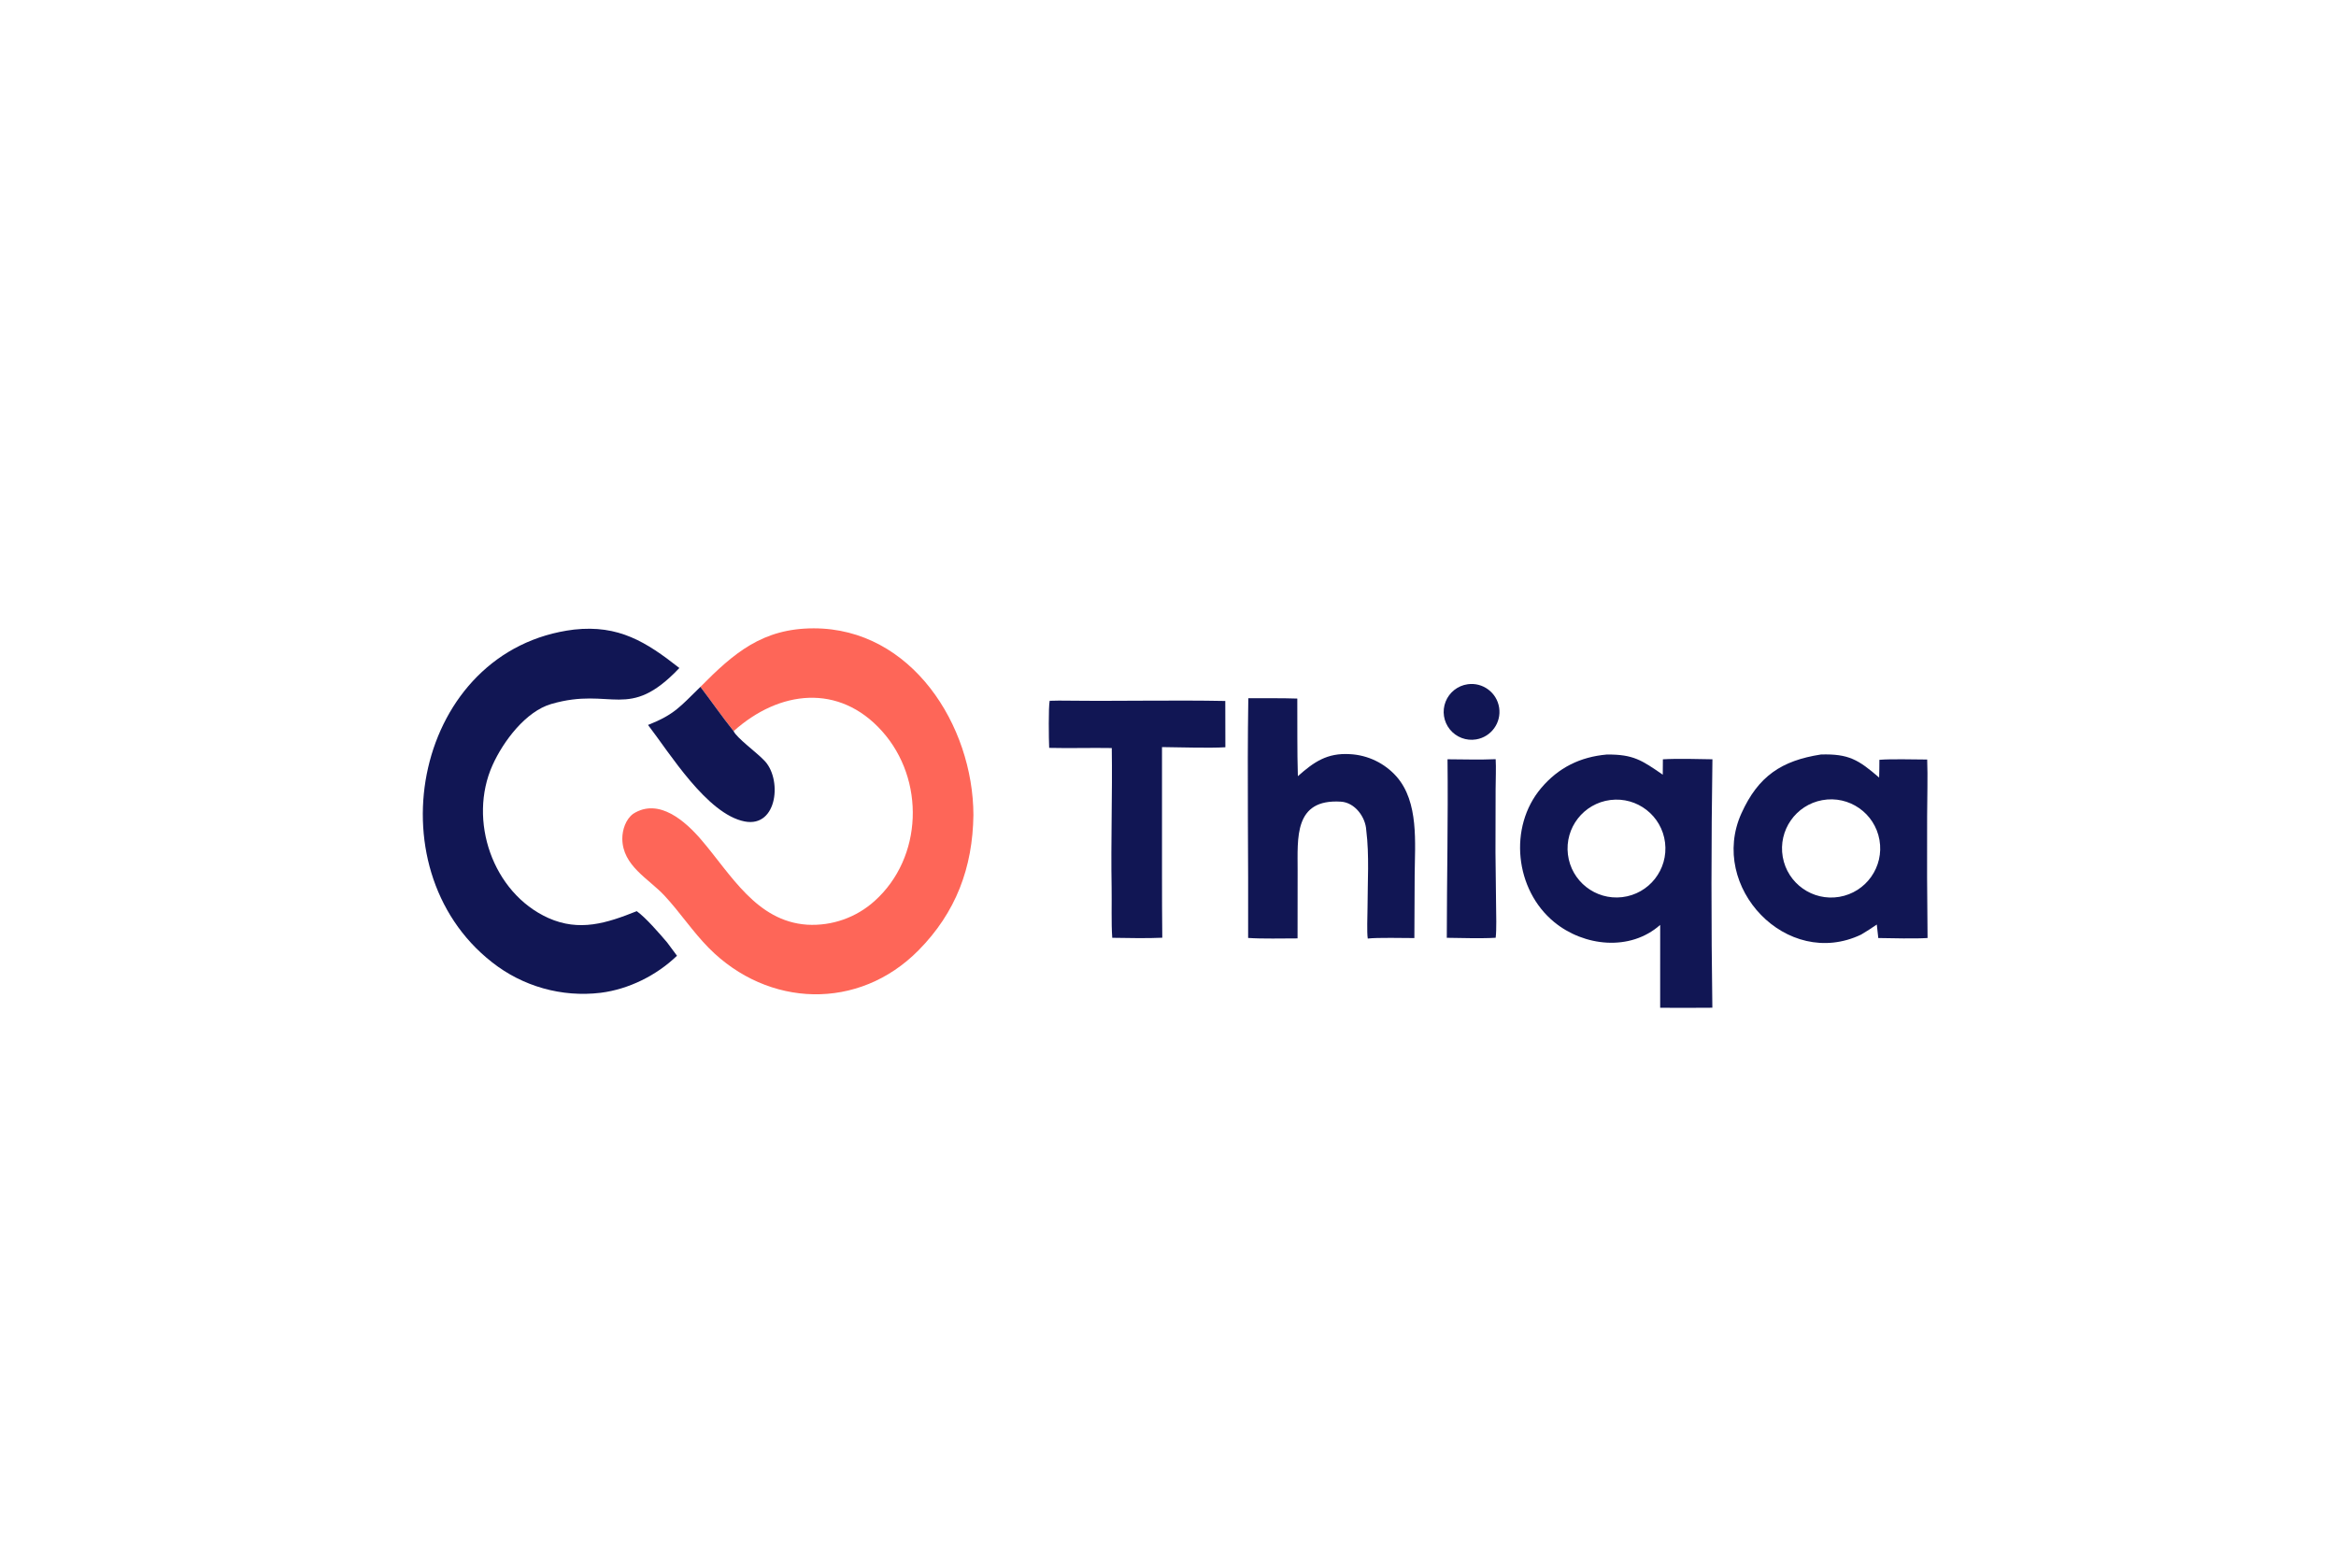
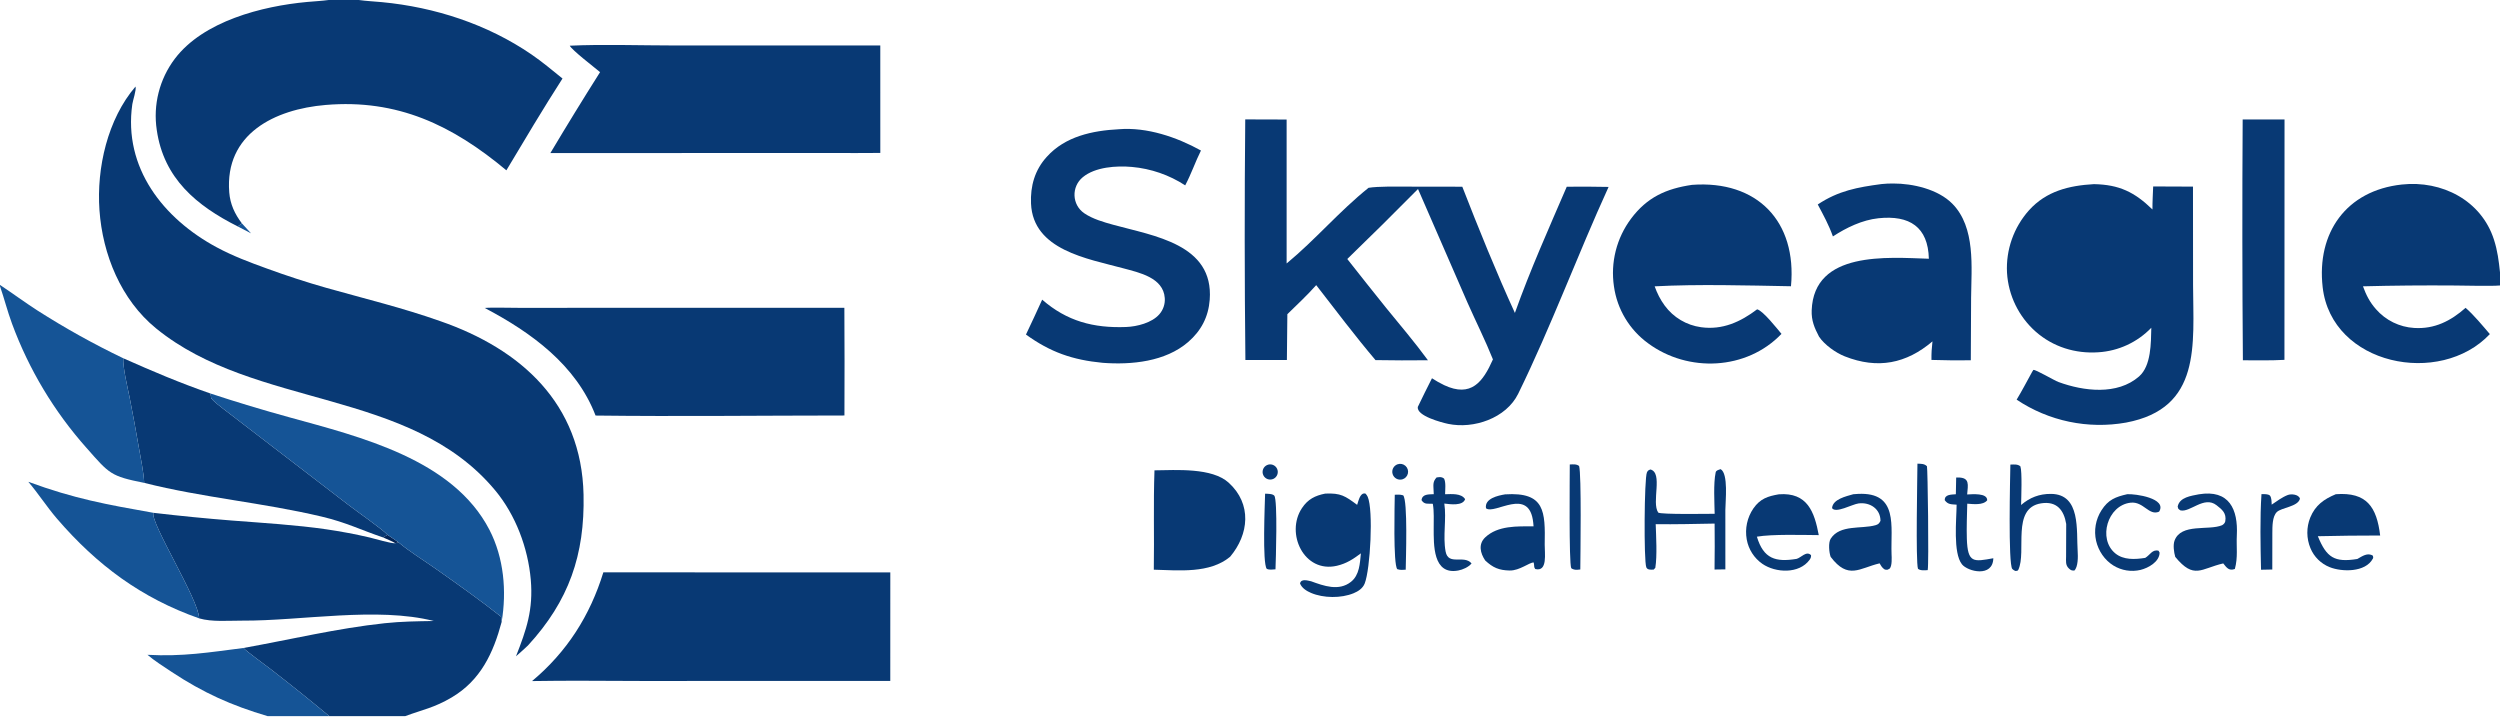
- <svg xmlns="http://www.w3.org/2000/svg" width="2528" height="1696" viewBox="0 0 2528 1696">
-   <path fill="#FE6658" d="M757.983 743.285C794.238 706.604 825.222 679.995 880.52 679.95C986.517 679.864 1053.16 785.075 1053.42 881.91C1052.67 939.022 1034.45 987.377 994.082 1028.3C929.304 1093.98 831.137 1090.41 767.268 1026.05C749.735 1008.38 736.043 987.416 719.171 969.287C701.824 950.647 673.772 937.02 673.459 907.681C673.412 897.949 677.195 886.563 685.204 880.644C713.093 862.803 742.018 889.089 758.839 908.682C791.055 946.205 818.517 996.945 873.452 1000.65C900.26 1002.21 926.575 992.959 946.511 974.969C998.797 928.073 1001.44 843.535 954.515 791.196C907.997 739.314 843.336 746.894 793.917 791.213C781.031 775.062 770.411 759.651 757.983 743.285Z" />
-   <path fill="#111654" d="M621.23 681.289C669.617 675.959 699.333 694.674 735.212 722.877C679.843 781.219 662.418 742.686 596.543 761.819C569.012 769.816 544.708 802.025 533.02 827.998C506.271 887.44 532.983 966.124 593.341 993.372C627.049 1008.44 656.457 999.08 689.089 986.005C699.063 993.167 713.855 1010.38 721.977 1019.89L732.64 1034.24C710.69 1055.45 680.371 1070.56 650 1074.34C607.951 1079.41 565.62 1067.48 532.398 1041.22C401.299 938.546 449.675 702.305 621.23 681.289Z" />
-   <path fill="#111654" d="M1738.78 816.514C1767.58 816.241 1776.73 822.657 1799.43 838.32L1799.57 821.676C1813.84 820.768 1838.65 821.337 1853.18 821.652C1851.84 911.262 1851.81 1000.89 1853.1 1090.5C1834.27 1090.66 1815.44 1090.67 1796.62 1090.55L1796.62 1054.18C1796.72 1036.41 1796.72 1018.64 1796.64 1000.87C1763.99 1029.82 1714.08 1024.11 1682.03 997.895C1639.46 963.081 1632.1 895.06 1667.83 852.787C1686.65 830.526 1710.26 819.068 1738.78 816.514ZM1755.51 970.84C1784.66 967.423 1805.47 940.952 1801.91 911.821C1798.35 882.69 1771.77 862.014 1742.66 865.723C1713.75 869.405 1693.25 895.752 1696.79 924.677C1700.33 953.602 1726.57 974.233 1755.51 970.84Z" />
-   <path fill="#111654" d="M1970.61 816.469C2000.71 815.594 2011.27 822.182 2033.58 841.425C2033.84 835.201 2033.79 828.486 2033.86 822.218C2047.09 821.111 2071.54 821.902 2085.58 821.915C2086.33 840.298 2085.54 864.473 2085.52 883.258C2085.31 927.189 2085.46 971.121 2085.99 1015.05C2071.68 1015.99 2047.57 1015.26 2032.67 1015.08L2031.05 1000.47C2025.16 1004.58 2020.29 1007.66 2014.11 1011.35C1933.69 1049.74 1848.53 959.727 1884.58 880.096C1902.82 839.793 1928.06 823.082 1970.61 816.469ZM1990.46 970.525C2019.53 965.615 2039.05 937.975 2033.94 908.937C2028.84 879.9 2001.07 860.57 1972.07 865.866C1943.34 871.112 1924.23 898.565 1929.28 927.331C1934.34 956.097 1961.66 975.389 1990.46 970.525Z" />
-   <path fill="#111654" d="M1350.91 755.562C1367.93 755.649 1387.07 755.373 1403.93 755.948C1404.09 783.27 1403.69 812.799 1404.55 839.933C1421.93 824.523 1436.2 814.591 1460.86 816.094C1480.23 817.085 1498.39 825.808 1511.27 840.306C1535.63 867.892 1531.22 912.337 1530.94 946.94L1530.62 1015.12C1519.66 1015.12 1489.89 1014.4 1480.19 1015.66C1479.05 1008.8 1479.92 990.04 1479.93 982.18C1479.95 954.642 1481.97 925.744 1478.55 898.386C1477.77 884.066 1466.21 868.468 1451.19 867.513C1399.96 864.258 1404.38 906.936 1404.28 942.335L1404.21 1015.47C1388.61 1015.48 1365.72 1016.05 1350.72 1014.99C1351.09 929.095 1349.58 840.973 1350.91 755.562Z" />
-   <path fill="#111654" d="M1135.95 758.349C1142.53 758.063 1149.48 758.14 1156.09 758.216C1212.63 758.866 1269.49 757.457 1326 758.55L1326.09 808.637C1307.7 809.768 1276.83 808.581 1257.51 808.45L1257.51 947.75C1257.49 970.082 1257.59 992.414 1257.82 1014.75C1242.01 1015.53 1219.58 1015.08 1203.67 1014.83C1202.5 998.656 1203.28 976.562 1202.98 959.972C1202.09 909.845 1203.91 859.637 1203.16 809.491C1180.7 809.089 1158.05 809.86 1135.41 809.307C1134.98 800.431 1134.53 764.838 1135.95 758.349Z" />
-   <path fill="#111654" d="M1566.49 821.636C1583.83 821.716 1601.32 822.291 1618.61 821.532C1619.16 829.969 1618.58 845.227 1618.54 854.062L1618.39 922.255L1619.04 979.42C1619.16 988.929 1619.67 1005.84 1618.61 1014.78C1605.09 1015.72 1579.47 1015.05 1565.71 1014.83C1565.78 950.167 1567.22 886.437 1566.49 821.636Z" />
-   <path fill="#111654" d="M757.983 743.285C770.411 759.651 781.031 775.062 793.917 791.213C796.895 798.192 819.127 814.598 826.276 822.168C846.761 841.317 841.99 895.966 805.818 888.923C765.112 880.999 724.522 814.631 701.29 784.513C730.429 772.971 736.12 764.424 757.983 743.285Z" />
-   <path fill="#111654" d="M1588.33 740.459C1604.69 738.166 1619.85 749.442 1622.36 765.767C1624.88 782.093 1613.8 797.406 1597.51 800.136C1586.78 801.935 1575.91 797.818 1569.06 789.361C1562.21 780.904 1560.44 769.415 1564.43 759.29C1568.42 749.165 1577.55 741.971 1588.33 740.459Z" />
-   <path fill="#FAF9F5" fill-opacity="0.008" d="M1480.19 1015.66C1478.02 1015.66 1478.11 1015.58 1476.07 1014.76C1475.01 1011.09 1477.67 901.647 1478.55 898.386C1481.97 925.744 1479.95 954.642 1479.93 982.18C1479.92 990.04 1479.05 1008.8 1480.19 1015.66Z" />
+ <svg xmlns="http://www.w3.org/2000/svg" version="1.1" style="display: block;" viewBox="0 0 3142 900" width="3142" height="900" preserveAspectRatio="xMidYMid meet">
+   <path transform="translate(0,0)" fill="rgb(8,57,116)" d="M 192.791 644.499 C 225.719 648.381 258.718 651.626 291.772 654.23 C 330.602 657.261 371.631 659.642 410.071 665.232 C 428.387 667.898 446.582 671.335 464.607 675.536 C 471.029 677.055 492.07 683.42 497.032 682.731 L 500.822 681.565 C 514.037 692.844 532.304 704.038 547.424 714.694 C 574.874 734.04 603.225 754.109 629.654 774.959 C 629.684 774.983 630.377 780.312 630.43 780.944 L 630.481 781.6 C 620.008 820.702 604.079 855.002 567.715 876.512 C 545.646 889.566 531.336 891.845 509.376 900 L 413.833 900 C 389.683 879.949 365.192 860.314 340.368 841.103 C 334.453 836.528 309.564 818.534 306.008 814.379 C 365.063 803.792 423.688 789.661 483.427 783.268 C 504.362 781.027 524.287 780.795 545.276 780.482 C 473.863 762.31 378.237 780.411 304.755 780.006 C 287.496 779.911 266.54 781.929 250.265 777.156 C 250.15 754.233 188.796 657.085 192.791 644.499 z" />
+   <path transform="translate(0,0)" fill="rgb(8,57,116)" d="M 154.897 450.242 C 192.971 467.146 225.15 480.868 264.623 494.601 C 264.834 496.167 265.096 498.103 265.407 500.409 C 268.568 504.728 276.867 510.968 280.947 514.073 L 437.837 634.519 C 448.19 642.574 480.8 665.22 487.135 672.22 C 485.249 673.247 483.348 674.112 481.83 675.6 C 453.468 666.051 435.695 656.721 404.295 649.267 C 330.178 631.671 254.947 625.488 181.253 606.877 C 180.527 593.353 176.722 574.754 174.258 561.005 C 170.702 540.316 166.889 519.672 162.82 499.078 C 160.171 486.032 154.482 462.594 154.897 450.242 z" />
+   <path transform="translate(0,0)" fill="rgb(21,84,150)" d="M 0 358.112 C 15.892 368.686 30.936 379.821 47.033 390.211 C 81.742 412.383 117.763 432.43 154.897 450.242 C 154.482 462.594 160.171 486.032 162.82 499.078 C 166.889 519.672 170.702 540.316 174.258 561.005 C 176.722 574.754 180.527 593.353 181.253 606.877 C 138.861 598.427 137.558 595.61 108.778 562.989 C 68.08 517.252 36.315 464.292 15.128 406.852 C 9.274 391.023 5.412 375.406 0 359.711 L 0 358.112 z" />
+   <path transform="translate(0,0)" fill="rgb(21,84,150)" d="M 35.558 605.519 C 93.987 626.98 133.721 634.008 192.791 644.499 C 188.796 657.085 250.15 754.233 250.265 777.156 C 177.711 751.637 121.853 710.24 71.631 651.887 C 58.769 636.943 48.368 620.482 35.558 605.519 z" />
+   <path transform="translate(0,0)" fill="rgb(21,84,150)" d="M 185.347 822.963 C 229.327 825.391 262.463 819.959 306.008 814.379 C 309.564 818.534 334.453 836.528 340.368 841.103 C 365.192 860.314 389.683 879.949 413.833 900 L 336.219 900 C 290.922 886.62 255.28 870.636 215.63 844.384 C 206.358 838.245 193.648 830.158 185.347 822.963 z" />
+   <path transform="translate(0,0)" fill="rgb(3,36,86)" d="M 487.135 672.22 C 491.735 675.288 496.349 678.314 500.822 681.565 L 497.032 682.731 C 493.439 680.557 485.93 677.425 481.83 675.6 C 483.348 674.112 485.249 673.247 487.135 672.22 z" />
+   <path transform="translate(0,0)" fill="rgb(8,57,116)" d="M 413.071 0 L 450.891 0 C 460.479 1.359 470.255 1.77 479.919 2.686 C 546.473 8.996 612.549 30.484 667.911 68.393 C 681.615 77.776 694.07 88.279 706.953 98.68 C 683.407 135.3 658.711 176.701 636.416 214.059 C 568.511 157.369 499.62 124.269 409.201 131.915 C 345.307 137.318 282.315 168.142 288.115 241.747 C 289.31 256.717 295.022 268.861 303.983 280.72 C 302.317 281.971 300.497 283.406 298.812 284.588 C 247.056 258.532 205.778 224.352 197.033 163.427 C 192.223 131.742 200.392 99.456 219.693 73.871 C 255.552 26.521 329.489 7.677 385.978 2.466 C 395.016 1.632 404.062 1.241 413.071 0 z" />
+   <path transform="translate(0,0)" fill="rgb(8,57,116)" d="M 3129.24 419.9 C 3066.62 486.427 2930.26 459.02 2919.12 360.923 C 2911.33 292.462 2948.89 239.445 3018.64 231.902 C 3068.8 226.478 3118.55 251.662 3134.45 301.315 C 3138.95 315.42 3140.43 327.659 3142 342.252 L 3142 358.777 C 3129.78 359.845 3098.56 358.844 3085.17 358.822 C 3046.7 358.505 3008.23 358.846 2969.77 359.844 C 2973.87 370.895 2978.19 379.576 2986.08 388.543 C 2998.29 402.56 3015.62 411.078 3034.17 412.178 C 3059.77 413.771 3080.12 403.369 3098.76 386.884 C 3109.05 395.786 3120.29 409.478 3129.24 419.9 z" />
+   <path transform="translate(0,0)" fill="rgb(21,84,150)" d="M 264.623 494.601 C 297.562 505.428 330.765 515.436 364.201 524.616 C 452.393 549 569.238 577.103 615.139 665.916 C 633.301 701.056 636.957 742.954 630.481 781.6 L 630.43 780.944 C 630.377 780.312 629.684 774.983 629.654 774.959 C 603.225 754.109 574.874 734.04 547.424 714.694 C 532.304 704.038 514.037 692.844 500.822 681.565 C 496.349 678.314 491.735 675.288 487.135 672.22 C 480.8 665.22 448.19 642.574 437.837 634.519 L 280.947 514.073 C 276.867 510.968 268.568 504.728 265.407 500.409 C 265.096 498.103 264.834 496.167 264.623 494.601 z" />
+   <path transform="translate(0,0)" fill="rgb(21,84,150)" d="M 303.983 280.72 L 315.51 293.285 L 298.812 284.588 C 300.497 283.406 302.317 281.971 303.983 280.72 z" />
+   <path transform="translate(0,0)" fill="rgb(8,57,116)" d="M 170.322 108.766 C 171.569 113.156 167.034 125.834 166.293 130.983 C 154.805 210.882 205.304 274.786 272.341 310.808 C 292.745 321.772 313.63 329.625 335.531 337.531 C 360.179 346.549 385.148 354.661 410.39 361.851 C 459.153 375.583 505.702 386.799 553.373 403.635 C 654.846 438.832 730.958 507.241 733.409 621.694 C 735.027 697.287 715.087 755.164 663.49 811.288 C 658.863 815.806 653.371 820.492 648.494 824.829 C 661.723 791.124 670.306 766.236 667.088 728.61 C 663.597 688.59 648.053 647.197 622.292 616.237 C 515.25 487.589 320.586 514.208 196.104 412.671 C 152.071 376.755 128.895 319.847 124.995 263.98 C 121.299 211.031 135.19 149.746 170.322 108.766 z" />
+   <path transform="translate(0,0)" fill="rgb(8,57,116)" d="M 1565.02 150.067 L 1617.03 150.221 L 1617.03 331.117 C 1653.56 300.965 1682.54 266.127 1719.98 236.034 C 1732.51 234.08 1754.4 234.536 1767.48 234.551 L 1837.82 234.658 C 1857.96 286.403 1880.81 342.923 1903.92 393.301 C 1923.07 339.422 1946.48 287.19 1969.1 234.674 C 1986.63 234.475 2004.15 234.56 2021.67 234.927 C 1982.63 320.39 1949.4 410.498 1908.11 494.769 C 1892.91 525.788 1851.95 539.452 1820 532.727 C 1811.97 531.035 1779.81 522.658 1781.95 511.311 C 1787.73 499.27 1793.65 487.297 1799.71 475.394 C 1804.63 478.636 1809.77 481.538 1815.09 484.079 C 1848.96 499.928 1863.82 480.012 1876.32 451.687 C 1866.96 428.224 1854.67 403.711 1844.38 380.418 L 1782.15 237.531 C 1752.86 267.197 1723.23 296.527 1693.26 325.515 C 1709.51 345.917 1725.64 366.739 1742.07 386.929 C 1760.12 409.116 1777.69 429.646 1794.63 452.76 C 1772.67 453.028 1750.7 452.967 1728.73 452.577 C 1703.41 422.684 1678.32 389.428 1654.21 358.349 C 1643.44 370.545 1629.73 383.382 1617.95 394.869 L 1617.36 452.461 L 1565.21 452.461 C 1564.13 351.666 1564.07 250.863 1565.02 150.067 z" />
+   <path transform="translate(0,0)" fill="rgb(8,57,116)" d="M 758.28 719.335 L 1118.94 719.381 L 1118.9 855.789 L 1031.25 855.819 L 805.678 855.844 C 759.885 855.796 714.482 855.148 668.682 855.969 C 712.609 819.21 741.55 773.728 758.28 719.335 z" />
+   <path transform="translate(0,0)" fill="rgb(8,57,116)" d="M 2631.69 231.423 C 2663.35 232.053 2682.62 241.314 2705.21 263.264 C 2705.12 254.132 2705.76 243.554 2706.1 234.329 L 2756.14 234.538 L 2756.24 357.99 C 2756.47 433.029 2767.21 513.209 2672 531.112 C 2624.17 539.622 2574.9 529.295 2534.52 502.294 C 2541.11 491.355 2547.66 478.864 2553.86 467.581 L 2555.52 464.909 C 2558.11 464.099 2581.6 478.089 2587.12 480.12 C 2618.58 491.681 2661.08 496.991 2688.36 473.129 C 2703.75 459.665 2703.28 431.051 2703.77 411.921 C 2686.23 430.188 2662.46 441.192 2637.18 442.747 C 2608.26 444.698 2580.3 436.034 2558.45 416.805 C 2537.08 397.888 2524.11 371.246 2522.41 342.757 C 2520.91 314.019 2530.81 285.85 2549.97 264.377 C 2571.7 240.172 2600.38 233.195 2631.69 231.423 z" />
+   <path transform="translate(0,0)" fill="rgb(8,57,116)" d="M 716.097 57.441 C 755.263 55.476 808.003 57.157 848.291 57.16 L 1106.35 57.154 L 1106.37 192.207 C 1086 192.365 1065.62 192.393 1045.25 192.29 L 691.704 192.37 C 712.076 158.194 732.902 124.291 754.175 90.668 C 747.469 85.014 718.521 62.807 716.097 57.441 z" />
+   <path transform="translate(0,0)" fill="rgb(8,57,116)" d="M 609.177 387.05 C 615.08 386.276 643.084 386.887 650.852 386.888 L 744.032 386.885 L 1061.2 386.824 C 1061.47 431.948 1061.5 477.072 1061.29 522.196 C 957.758 522.247 851.814 523.545 748.511 522.269 C 724.108 458.603 667.244 417.533 609.177 387.05 z" />
+   <path transform="translate(0,0)" fill="rgb(8,57,116)" d="M 2126.56 232.327 C 2208.39 226.272 2258.63 278.225 2250.9 359.764 C 2195.83 358.75 2134.07 356.97 2079.57 359.868 C 2082.6 368.361 2086.78 376.777 2092.17 384.013 C 2103.08 398.925 2119.58 408.756 2137.88 411.245 C 2164.79 414.982 2187.48 404.578 2208.36 388.751 C 2215.86 390.576 2233.62 413.215 2238.96 419.608 C 2195.15 465.428 2121.7 468.552 2071.5 431.571 C 2047.98 414.549 2032.42 388.673 2028.41 359.919 C 2023.95 329.839 2031.68 299.222 2049.88 274.861 C 2070.02 247.892 2094.11 237.071 2126.56 232.327 z" />
+   <path transform="translate(0,0)" fill="rgb(8,57,116)" d="M 1406.17 162.425 C 1441.39 159.531 1478.99 172.333 1509.37 189.174 C 1502.21 203.52 1497.38 218.139 1489.57 232.965 C 1469.48 219.874 1446.49 211.921 1422.61 209.806 C 1403.27 208.104 1376.57 209.717 1360.83 222.721 C 1346.32 234.708 1347.03 257.345 1362.77 268.075 C 1373.3 275.228 1386.86 279.114 1399.06 282.482 C 1450.05 296.573 1525.61 306.765 1520.38 376.653 C 1518.76 398.292 1509.61 415.756 1493.19 429.932 C 1464.63 454.576 1422.08 458.739 1385.75 455.983 C 1347.95 452.333 1320.13 442.659 1289.43 420.471 C 1296.36 405.92 1303.16 391.3 1309.81 376.615 C 1340.81 403.649 1374.33 412.561 1415.35 410.97 C 1429.06 410.439 1447.68 405.744 1457.06 394.992 C 1461.99 389.367 1464.45 381.996 1463.88 374.54 C 1462.06 348.795 1431.54 342.567 1411.54 337.148 C 1366.82 325.036 1298.35 314.386 1295.79 255.922 C 1294.82 233.826 1300.54 213.603 1315.63 197.065 C 1338.79 171.336 1373.03 164.161 1406.17 162.425 z" />
+   <path transform="translate(0,0)" fill="rgb(8,57,116)" d="M 2364.58 231.338 C 2369.45 230.824 2374.35 230.585 2379.25 230.622 C 2404.11 230.595 2435.7 237.782 2453.71 256.044 C 2483.14 285.888 2477.63 335.866 2477.28 374.503 L 2476.91 452.812 C 2460.42 453.025 2443.94 452.869 2427.46 452.346 C 2427.36 443.367 2427.75 438.004 2428.72 429.041 C 2395.87 456.991 2359.96 464.256 2318.52 447.878 C 2307.09 443.36 2293.07 433.421 2286.17 423.107 C 2280.36 412.032 2276.47 402.857 2276.93 390.079 C 2279.62 315.006 2372.29 323.552 2424.19 325.185 C 2423.23 285.202 2399.93 270.179 2360.82 274.299 C 2340.5 276.441 2320.6 286.039 2303.59 297.148 C 2298.5 282.721 2291.71 270.435 2284.56 256.981 C 2310.56 239.668 2334.65 235.329 2364.58 231.338 z" />
+   <path transform="translate(0,0)" fill="rgb(8,57,116)" d="M 2818.59 150.127 L 2871.2 150.127 L 2871.09 452.263 C 2853.85 453.197 2836.15 452.878 2818.86 452.795 C 2818.06 351.908 2817.97 251.016 2818.59 150.127 z" />
+   <path transform="translate(0,0)" fill="rgb(8,57,116)" d="M 1450.95 591.118 C 1478.37 590.805 1523.24 587.576 1544.22 606.665 C 1573.63 633.428 1569.75 671.545 1545.97 699.771 C 1520.29 721.028 1481.7 716.832 1450.1 715.991 C 1450.79 674.115 1449.47 633.2 1450.95 591.118 z" />
+   <path transform="translate(0,0)" fill="rgb(8,57,116)" d="M 1665.57 620.344 C 1685.2 619.513 1690.44 623.265 1705.66 634.499 C 1706.19 632.726 1706.74 630.96 1707.31 629.2 C 1708.56 625.295 1711.23 618.682 1716.24 620.39 C 1717.28 621.613 1718.28 622.898 1718.93 624.381 C 1726.21 640.89 1722.26 715.312 1715.16 733.309 C 1712.74 739.443 1707.08 743.154 1701.19 745.588 C 1685.53 752.059 1663.31 751.828 1647.73 745.191 C 1642.16 742.82 1636.22 739.159 1633.88 733.331 C 1635.12 727.027 1643.16 729.549 1647.83 730.552 C 1663.72 736.341 1682.64 743.318 1697.88 731.262 C 1708.66 722.739 1709.1 708.033 1710.37 695.445 C 1700.56 702.736 1692.3 708.235 1680.27 711.05 C 1638.83 720.744 1615.29 670.223 1636.28 638.622 C 1643.74 627.384 1652.77 622.912 1665.57 620.344 z" />
+   <path transform="translate(0,0)" fill="rgb(8,57,116)" d="M 2935.66 621.118 C 2974.68 618.217 2987.07 637.332 2991.39 673.027 C 2965.28 673.015 2939.17 673.315 2913.07 673.927 C 2924 700.691 2933.89 707.226 2962.7 702.521 C 2968.81 699.099 2975.59 694.064 2982.25 698.431 C 2982.5 699.845 2982.95 700.711 2982.29 701.953 C 2972.83 719.821 2942.95 718.772 2928.14 712.874 C 2917.09 708.557 2908.29 699.915 2903.77 688.951 C 2898.65 676.654 2898.55 662.837 2903.52 650.474 C 2909.92 634.906 2920.78 627.308 2935.66 621.118 z" />
+   <path transform="translate(0,0)" fill="rgb(8,57,116)" d="M 2235.6 621.254 C 2271.66 618.466 2280.4 643.547 2285.82 672.536 C 2264.72 672.384 2227.41 671.211 2208.05 674.491 C 2216.43 702.492 2231.75 706.686 2257.98 702.402 C 2263.52 700.959 2270.4 691.783 2276.12 697.756 C 2276.33 700.011 2275.59 701.798 2274.28 703.59 C 2261.15 721.591 2231.61 720.085 2214.99 708.669 C 2204.6 701.459 2197.5 690.403 2195.29 677.948 C 2192.86 664.361 2195.87 650.365 2203.66 638.977 C 2212.28 626.653 2221.81 623.659 2235.6 621.254 z" />
+   <path transform="translate(0,0)" fill="rgb(8,57,116)" d="M 1891.59 621.316 C 1941.85 618.082 1942.11 642.726 1941.39 684.619 C 1941.21 694.96 1945.43 719.159 1929.47 715.137 C 1927.36 712.257 1928.64 711.236 1927.55 706.926 C 1922.2 706.671 1909.85 717.282 1897.36 717.018 C 1883.88 716.733 1876.31 713.426 1866.62 704.423 C 1860.41 695.284 1857.66 683.879 1866.58 675.407 C 1882.49 660.301 1907.05 661.489 1927.38 661.51 C 1927.27 660.01 1927.13 658.511 1926.98 657.014 C 1922.23 610.723 1878.31 647.542 1867.6 638.787 C 1865.51 626.429 1882.92 622.774 1891.59 621.316 z" />
+   <path transform="translate(0,0)" fill="rgb(8,57,116)" d="M 2763.54 621.239 C 2801.73 614.942 2812.92 640.13 2811.25 672.723 C 2810.49 687.447 2812.85 700.174 2808.77 715.083 C 2801.36 717.834 2798.52 713.532 2794.17 708.092 C 2766 714.572 2757.58 728.677 2733.85 699.908 C 2732.15 693.978 2730.95 685.017 2732.94 679.528 C 2741.07 657.199 2775.98 667.192 2792.7 660.095 C 2794.53 659.14 2796.38 657.223 2796.74 655.135 C 2798.49 644.83 2792.55 640.279 2785.71 634.943 C 2770.05 622.727 2752.49 644.466 2740.27 641.417 C 2737.17 639.049 2737.92 640.283 2736.9 636.615 C 2739.28 624.839 2753.81 623.218 2763.54 621.239 z" />
+   <path transform="translate(0,0)" fill="rgb(8,57,116)" d="M 2329.23 621.14 C 2331.18 620.972 2333.14 620.837 2335.1 620.735 C 2386.51 618.168 2376.02 662.187 2377.3 696.279 C 2377.48 700.823 2378.13 711.278 2374.92 714.648 C 2371.38 716.458 2372.84 716.268 2368.92 715.843 C 2365.44 713.781 2364.38 711.449 2362.31 708.012 C 2336.89 714.003 2322.85 729.008 2300.79 699.886 C 2298.74 694.476 2297.68 682.012 2300.79 677.106 C 2312.27 658.989 2339.34 665.121 2357.1 660.092 C 2360.75 659.058 2361.85 657.698 2363.4 654.583 C 2363.39 639.705 2350.36 630.871 2335.86 632.706 C 2327.84 633.721 2306.99 645.647 2302.53 638.573 C 2303.43 627.358 2320.1 623.811 2329.23 621.14 z" />
+   <path transform="translate(0,0)" fill="rgb(8,57,116)" d="M 2162.5 589.634 C 2172.41 595.277 2168.49 629.768 2168.42 640.976 L 2168.44 715.592 L 2154.83 715.781 C 2155.11 696.534 2155.14 677.283 2154.92 658.035 C 2130.04 658.469 2105.79 659.124 2080.89 658.767 C 2081.36 673.125 2082.87 698.777 2080.4 713.627 C 2079.58 714.519 2078.88 715.276 2078.3 715.896 C 2076.36 715.899 2073.78 716.128 2071.94 715.53 C 2070.54 715.073 2069.61 714.266 2069.06 712.909 C 2065.83 704.845 2066.51 601.012 2069.85 593.762 C 2070.95 591.367 2071.9 590.847 2074.3 590.024 C 2090.41 594.438 2075.3 631.232 2084.06 644.209 C 2087.51 646.757 2145.98 645.746 2154.99 645.73 C 2154.76 631.663 2153.28 607.595 2156.25 593.708 C 2156.81 591.04 2160.02 590.503 2162.5 589.634 z" />
+   <path transform="translate(0,0)" fill="rgb(8,57,116)" d="M 2526.64 583.894 C 2531.23 583.773 2535.76 583.143 2539.22 586.084 C 2541.6 592.864 2540.27 625.529 2540.12 634.663 C 2550.91 625.337 2563.11 620.568 2577.75 620.731 C 2615.47 621.032 2609.43 667.206 2611.22 692.956 C 2611.66 699.262 2611.83 712.746 2606.97 717.103 C 2603.58 717.029 2602.79 716.844 2600.24 714.504 C 2595.65 710.293 2596.63 705.062 2596.66 699.589 C 2596.71 685.892 2596.76 672.231 2596.81 658.551 C 2593.94 640.988 2584.85 629.528 2565.28 632.597 C 2527.53 638.521 2547.44 693.375 2536.6 716.151 C 2535.85 717.726 2534.28 717.487 2532.79 717.582 C 2531.5 716.878 2530.09 716.188 2529.09 715.098 C 2523.69 709.206 2526.36 599.498 2526.64 583.894 z" />
+   <path transform="translate(0,0)" fill="rgb(8,57,116)" d="M 2673.46 621.122 C 2683.54 620.46 2724 626.198 2713.58 643.049 C 2700.71 648.67 2694.05 629.943 2677.73 631.776 C 2648.66 635.041 2636.36 677.291 2658.48 695.464 C 2668.74 703.892 2682.98 703.225 2696.11 701.143 C 2702.28 697.512 2704.98 690.083 2712.88 692.164 L 2714.18 694.524 C 2714.06 705.987 2700.15 713.805 2690.24 716.254 C 2678.61 719.01 2666.35 717.037 2656.17 710.767 C 2645.07 703.918 2637.33 692.403 2634.39 679.767 C 2631.42 666.622 2633.82 652.833 2641.05 641.462 C 2649.58 627.928 2658.92 624.432 2673.46 621.122 z" />
+   <path transform="translate(0,0)" fill="rgb(8,57,116)" d="M 1805.52 600.05 C 1809.91 599.524 1811.65 599.071 1814.88 601.438 C 1817.37 606.277 1816.29 615.185 1816.18 621.153 C 1824.29 620.994 1836.57 619.72 1841.37 627.359 C 1838.36 636.142 1822.55 633.752 1815.22 632.878 C 1818.14 652.366 1813.2 673.774 1816.83 693.114 C 1820.27 711.437 1840.05 696.742 1849.44 708.154 C 1845.64 712.772 1838.46 715.952 1832.66 717.03 C 1800.61 722.982 1801.9 684.35 1801.87 663.368 C 1801.85 654.198 1802.43 642.699 1800.84 633.651 L 1800.75 633.146 C 1794.57 632.758 1790.25 634.473 1786.57 628.575 C 1787.52 620.663 1795.66 621.44 1801.94 621.074 C 1801.87 619.662 1801.8 618.249 1801.75 616.836 C 1801.47 609.362 1800.49 605.47 1805.52 600.05 z" />
+   <path transform="translate(0,0)" fill="rgb(8,57,116)" d="M 2458.52 600.16 C 2459.28 600.133 2460.03 600.119 2460.78 600.117 C 2476.06 600.099 2473.27 609.403 2472.33 621.432 C 2478.52 621.217 2497.78 619.223 2497.5 628.791 C 2492.24 635.272 2479.82 633.52 2472.45 633.028 C 2472.13 647.638 2471.47 662.443 2471.93 677.033 C 2472.91 708.126 2480.53 706.045 2505.21 701.596 C 2504.7 726.066 2473.15 718.481 2465.78 709.215 C 2454.39 694.899 2458.93 652.981 2459.08 634.262 C 2452.63 633.72 2448.27 634.369 2444.19 628.685 C 2443.81 621.259 2452.52 621.661 2458.11 621.174 L 2458.52 600.16 z" />
+   <path transform="translate(0,0)" fill="rgb(8,57,116)" d="M 2842.22 621.067 C 2845.89 621.081 2850.13 620.613 2852.87 622.836 C 2855.07 625.803 2854.84 630.407 2855.05 634.226 C 2861.09 630.125 2868.54 624.65 2875.36 622.09 C 2879.64 620.479 2889.05 621.244 2890.59 626.756 C 2888.15 636.869 2867.37 637.873 2861.58 643.488 C 2855.68 649.223 2855.97 662.029 2855.88 669.75 L 2855.82 715.759 L 2841.67 716.05 C 2840.99 686.113 2840.25 650.569 2842.22 621.067 z" />
+   <path transform="translate(0,0)" fill="rgb(8,57,116)" d="M 2409.84 582.733 C 2414.32 582.925 2418.66 582.683 2421.8 586.006 C 2422.73 588.287 2424.36 707.547 2422.75 716.531 C 2418.96 716.795 2413.5 717.361 2410.52 714.851 C 2407.53 706.313 2409.76 598.319 2409.84 582.733 z" />
+   <path transform="translate(0,0)" fill="rgb(8,57,116)" d="M 1972.89 583.753 C 1976.99 583.583 1981.44 583.045 1984.6 585.673 C 1987.75 595.527 1986.26 698.05 1986.13 715.659 C 1985.63 715.744 1985.13 715.817 1984.63 715.878 C 1980.97 716.347 1977.67 716.343 1974.72 714.065 C 1971.73 707.53 1972.91 598.351 1972.89 583.753 z" />
+   <path transform="translate(0,0)" fill="rgb(8,57,116)" d="M 1589.98 620.465 C 1593.09 620.619 1599.4 620.424 1601.54 622.987 C 1605.89 628.225 1603.47 704.757 1603.03 715.528 C 1599.44 715.767 1595.1 716.502 1592.04 714.87 C 1586.44 707.929 1589.65 634.043 1589.98 620.465 z" />
+   <path transform="translate(0,0)" fill="rgb(8,57,116)" d="M 1752.95 621.769 C 1757.22 621.619 1759.38 621.362 1763.5 622.523 C 1769.5 628.975 1766.85 703.725 1766.7 715.988 C 1762.62 716.234 1760.07 716.616 1756.13 715.336 C 1750.77 709.644 1752.85 632.92 1752.95 621.769 z" />
+   <path transform="translate(0,0)" fill="rgb(8,57,116)" d="M 1756.56 583.479 C 1759.98 582.325 1763.75 583.11 1766.42 585.531 C 1769.09 587.953 1770.24 591.631 1769.43 595.142 C 1768.61 598.654 1765.96 601.449 1762.5 602.447 C 1757.31 603.942 1751.87 601.018 1750.26 595.863 C 1748.65 590.708 1751.45 585.208 1756.56 583.479 z" />
+   <path transform="translate(0,0)" fill="rgb(8,57,116)" d="M 1592.32 584.533 C 1597.08 582.297 1602.76 584.337 1605.01 589.095 C 1607.26 593.853 1605.24 599.535 1600.49 601.8 C 1595.72 604.076 1590 602.042 1587.74 597.264 C 1585.48 592.485 1587.53 586.779 1592.32 584.533 z" />
</svg>
